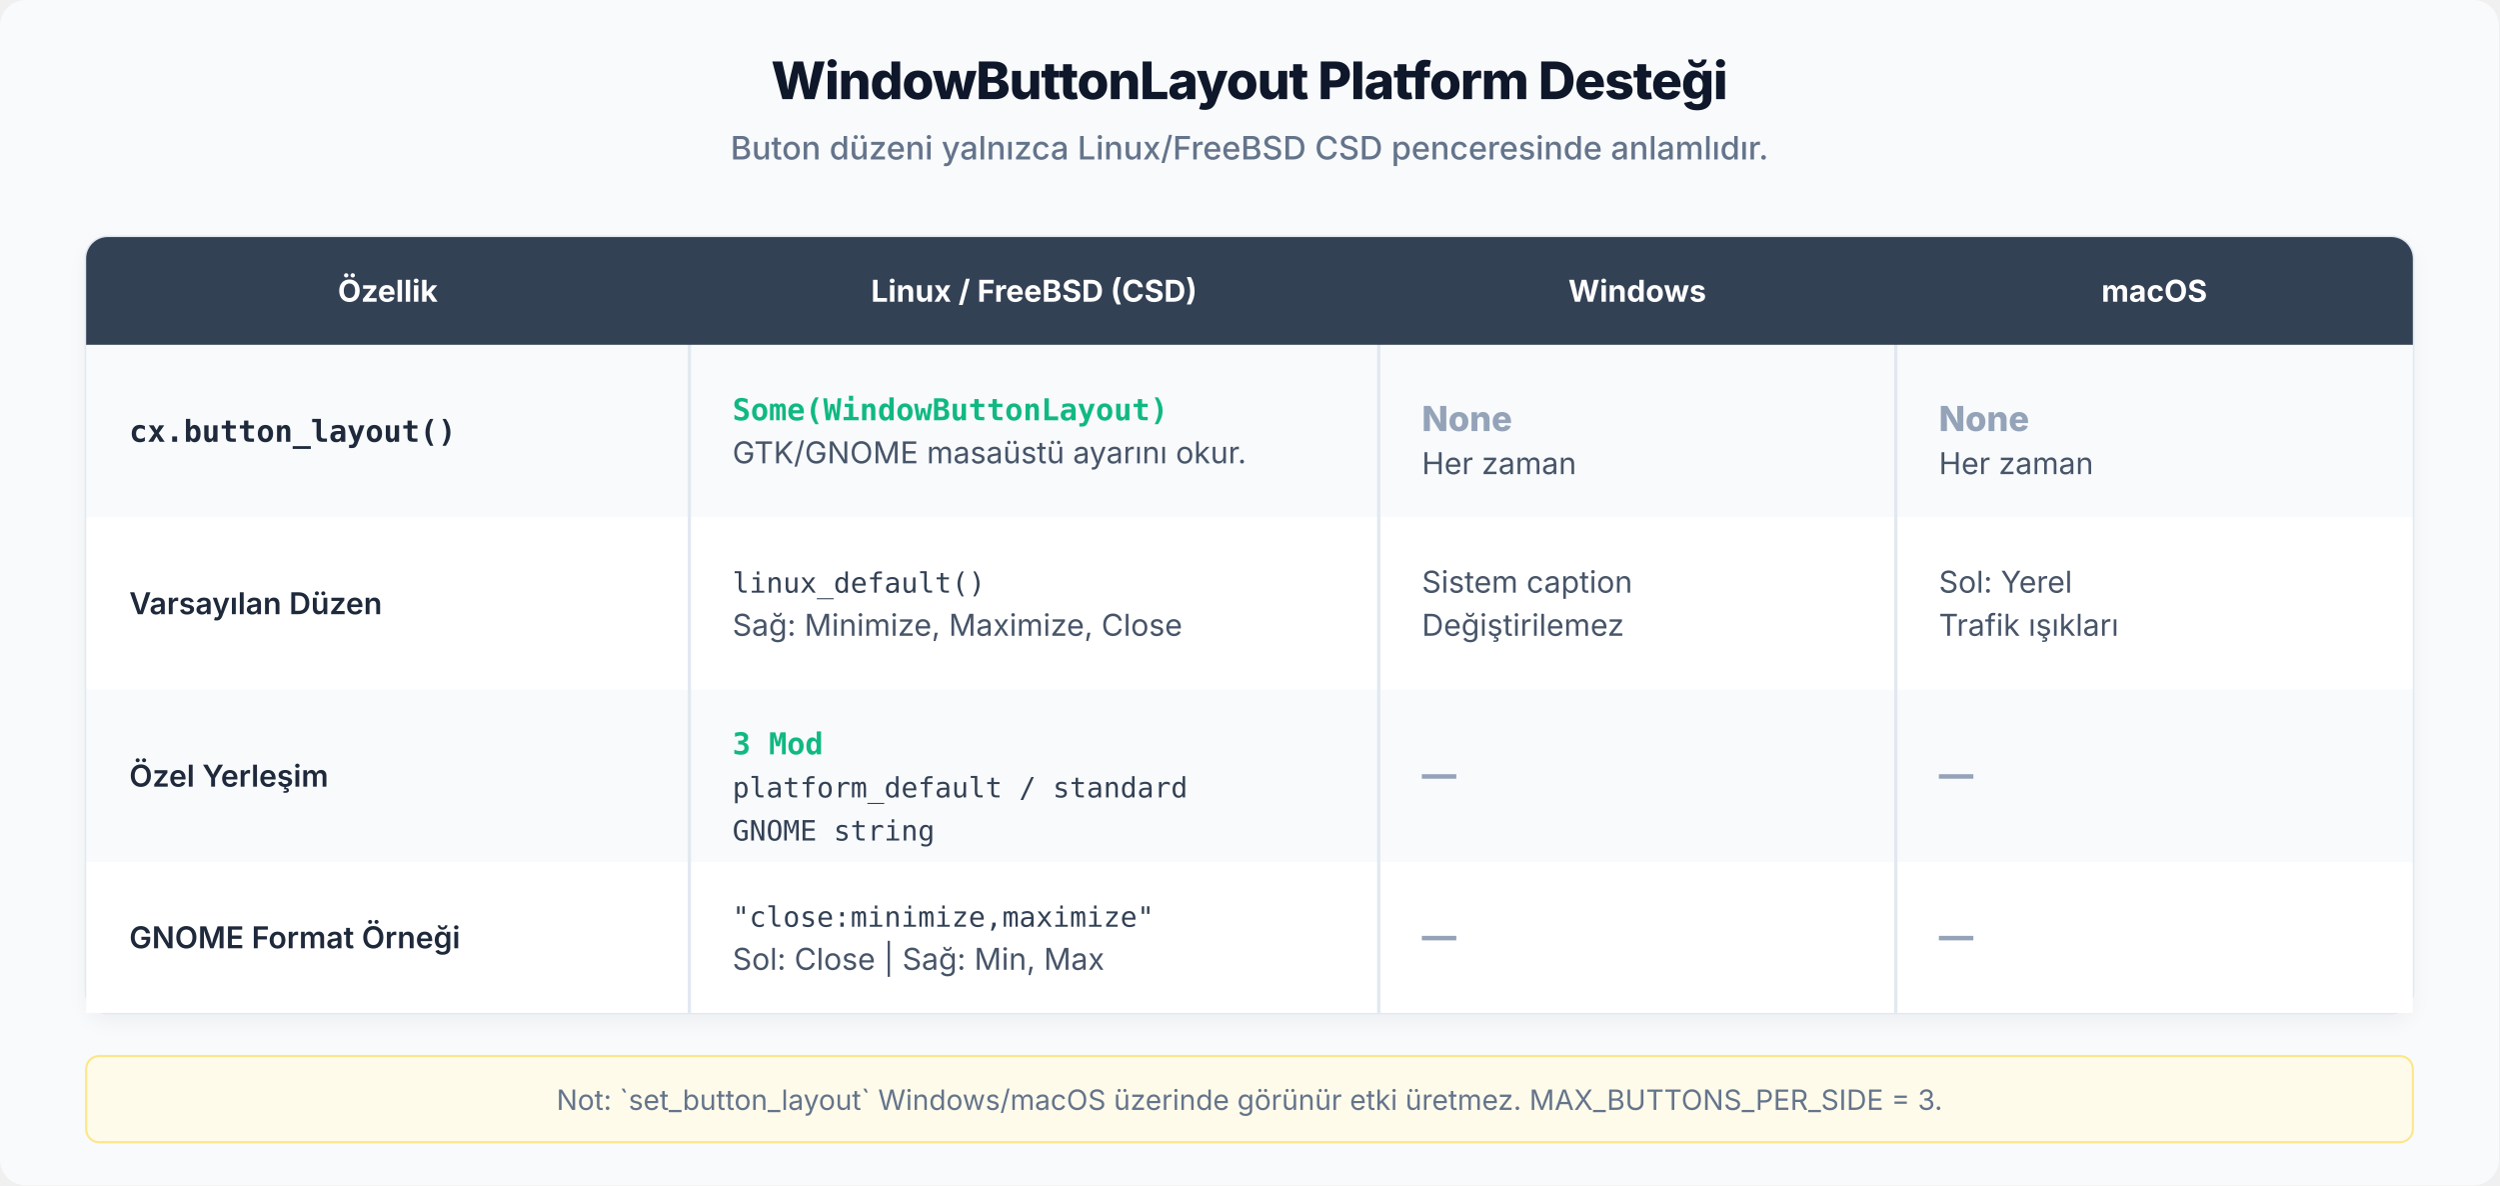
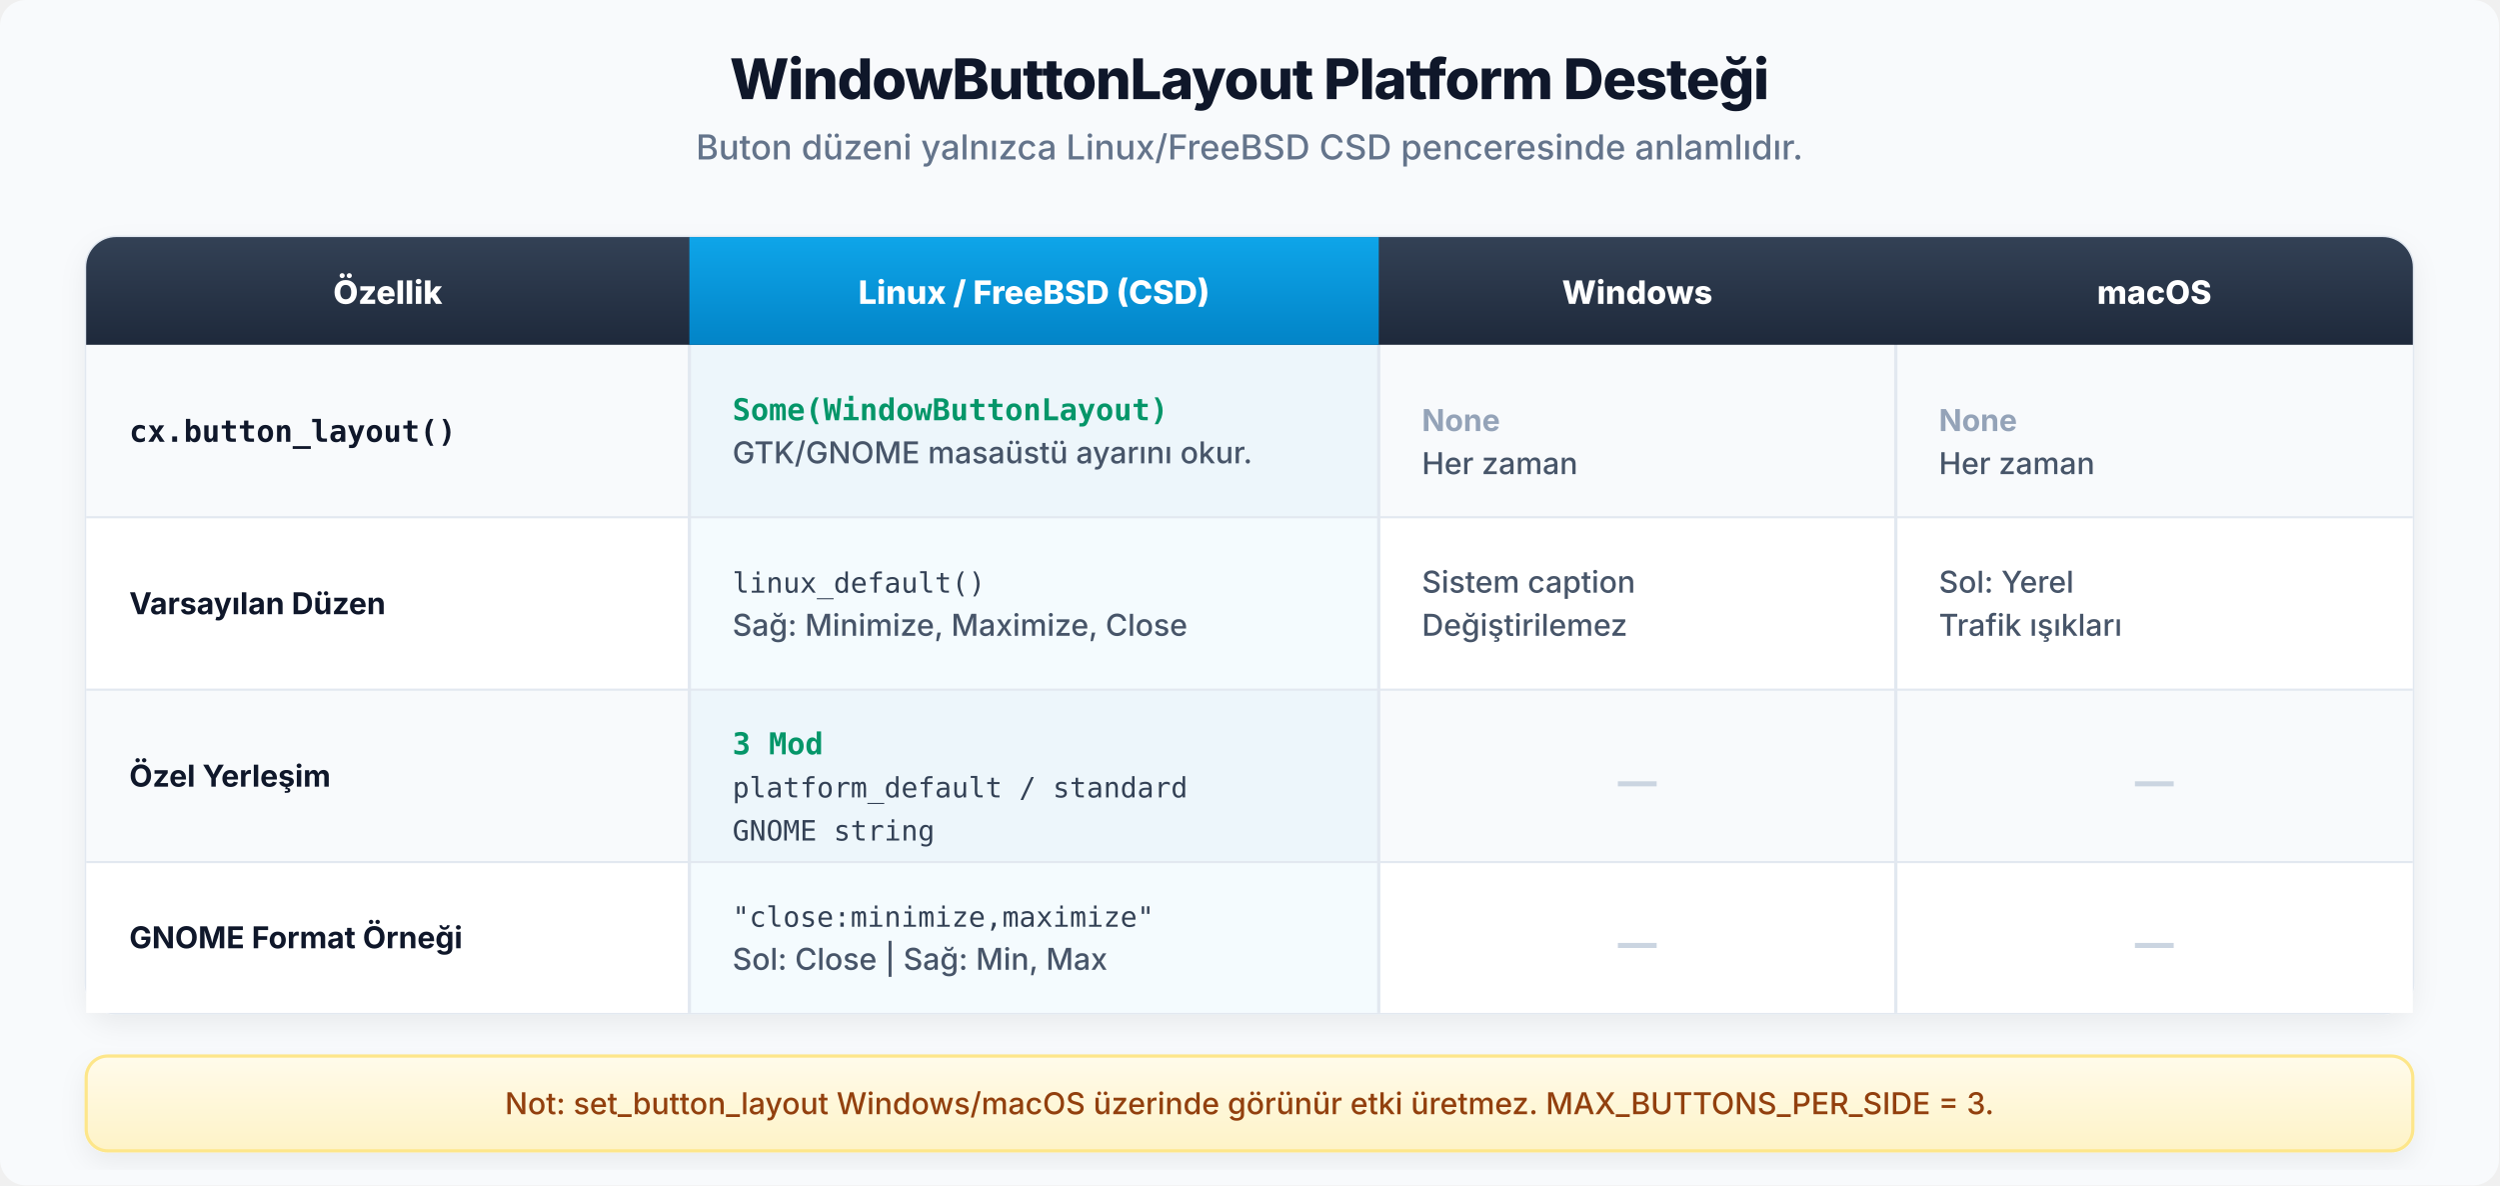
<svg xmlns="http://www.w3.org/2000/svg" viewBox="0 0 1160 550">
  <defs>
-     <filter id="shadow" x="-10%" y="-10%" width="120%" height="120%">
-       <feDropShadow dx="0" dy="4" stdDeviation="4" flood-color="#000" flood-opacity="0.04" />
+     <filter id="shadow" x="-20%" y="-20%" width="140%" height="140%">
+       <feDropShadow dx="0" dy="5" stdDeviation="6" flood-color="#0f172a" flood-opacity="0.06" />
    </filter>
+     <linearGradient id="g-sky" x1="0" y1="0" x2="0" y2="1">
+       <stop offset="0" stop-color="#0ea5e9" />
+       <stop offset="1" stop-color="#0284c7" />
+     </linearGradient>
+     <linearGradient id="g-slate" x1="0" y1="0" x2="0" y2="1">
+       <stop offset="0" stop-color="#334155" />
+       <stop offset="1" stop-color="#1e293b" />
+     </linearGradient>
+     <linearGradient id="g-card" x1="0" y1="0" x2="0" y2="1">
+       <stop offset="0" stop-color="#ffffff" />
+       <stop offset="1" stop-color="#f8fafc" />
+     </linearGradient>
+     <linearGradient id="g-amber" x1="0" y1="0" x2="0" y2="1">
+       <stop offset="0" stop-color="#fffbeb" />
+       <stop offset="1" stop-color="#fef3c7" />
+     </linearGradient>
    <style>
-       .title { font: 800 24px system-ui, -apple-system, sans-serif; fill: #0f172a; letter-spacing: -0.5px; }
-       .subtitle { font: 500 15px system-ui, -apple-system, sans-serif; fill: #64748b; }
-       .hdr { font: 700 14px system-ui, -apple-system, sans-serif; fill: #ffffff; }
-       .feat { font: 14px ui-monospace, SFMono-Regular, Menlo, Consolas, monospace; fill: #1e293b; font-weight: 600; }
-       .cell { font: 14px system-ui, -apple-system, sans-serif; fill: #475569; }
-       .yes { font: 800 14px ui-monospace, SFMono-Regular, monospace; fill: #10b981; }
-       .no { font: 800 16px system-ui, -apple-system, sans-serif; fill: #94a3b8; }
-       .note { font: 13px system-ui, -apple-system, sans-serif; fill: #64748b; }
+       .title { font: 800 26px system-ui, -apple-system, sans-serif; fill: #0f172a; letter-spacing: -0.5px; }
+       .subtitle { font: 500 16px system-ui, -apple-system, sans-serif; fill: #64748b; }
+       .hdr { font: 800 15px system-ui, -apple-system, sans-serif; fill: #ffffff; }
+       .feat { font: 600 14px ui-monospace, SFMono-Regular, Menlo, Consolas, monospace; fill: #0f172a; }
+       .featx { font: 700 14px system-ui, -apple-system, sans-serif; fill: #0f172a; }
+       .cell { font: 500 14px system-ui, -apple-system, sans-serif; fill: #475569; }
+       .yes { font: 800 14px ui-monospace, SFMono-Regular, monospace; fill: #059669; }
+       .na { font: 700 14px system-ui, -apple-system, sans-serif; fill: #94a3b8; }
+       .dash { font: 800 18px system-ui, -apple-system, sans-serif; fill: #cbd5e1; }
+       .note { font: 500 14px system-ui, -apple-system, sans-serif; fill: #92400e; }
      .mono { font: 13px ui-monospace, SFMono-Regular, monospace; fill: #334155; }
    </style>
  </defs>
  <rect width="100%" height="100%" rx="12" fill="#f8fafc" />
  <text x="580" y="46" text-anchor="middle" class="title">WindowButtonLayout Platform Desteği</text>
  <text x="580" y="74" text-anchor="middle" class="subtitle">Buton düzeni yalnızca Linux/FreeBSD CSD penceresinde anlamlıdır.</text>
  <g transform="translate(40, 110)">
-     <rect width="1080" height="360" rx="10" fill="#ffffff" stroke="#e2e8f0" stroke-width="1.5" filter="url(#shadow)" />
+     <rect width="1080" height="360" rx="14" fill="url(#g-card)" stroke="#e2e8f0" stroke-width="1.5" filter="url(#shadow)" />
    <rect x="0" y="50" width="1080" height="80" fill="#f8fafc" />
    <rect x="0" y="130" width="1080" height="80" fill="#ffffff" />
    <rect x="0" y="210" width="1080" height="80" fill="#f8fafc" />
    <rect x="0" y="290" width="1080" height="70" fill="#ffffff" />
+     <rect x="280" y="50" width="320" height="310" fill="#0ea5e9" opacity="0.05" />
    <path d="M 280 0 V 360 M 600 0 V 360 M 840 0 V 360" stroke="#e2e8f0" stroke-width="1.5" />
-     <path d="M 0 10 A 10 10 0 0 1 10 0 H 1070 A 10 10 0 0 1 1080 10 V 50 H 0 Z" fill="#334155" />
-     <text x="140" y="30" text-anchor="middle" class="hdr">Özellik</text>
-     <text x="440" y="30" text-anchor="middle" class="hdr">Linux / FreeBSD (CSD)</text>
-     <text x="720" y="30" text-anchor="middle" class="hdr">Windows</text>
-     <text x="960" y="30" text-anchor="middle" class="hdr">macOS</text>
+     <path d="M 0 130 H 1080 M 0 210 H 1080 M 0 290 H 1080" stroke="#e2e8f0" stroke-width="1" />
+     <path d="M 0 14 A 14 14 0 0 1 14 0 H 1066 A 14 14 0 0 1 1080 14 V 50 H 0 Z" fill="url(#g-slate)" />
+     <rect x="280" y="0" width="320" height="50" fill="url(#g-sky)" />
+     <text x="140" y="31" text-anchor="middle" class="hdr">Özellik</text>
+     <text x="440" y="31" text-anchor="middle" class="hdr">Linux / FreeBSD (CSD)</text>
+     <text x="720" y="31" text-anchor="middle" class="hdr">Windows</text>
+     <text x="960" y="31" text-anchor="middle" class="hdr">macOS</text>
    <text x="20" y="95" class="feat">cx.button_layout()</text>
    <text x="300" y="85" class="yes">Some(WindowButtonLayout)</text>
    <text x="300" y="105" class="cell">GTK/GNOME masaüstü ayarını okur.</text>
-     <text x="620" y="90" class="no">None</text>
+     <text x="620" y="90" class="na">None</text>
    <text x="620" y="110" class="cell">Her zaman</text>
-     <text x="860" y="90" class="no">None</text>
+     <text x="860" y="90" class="na">None</text>
    <text x="860" y="110" class="cell">Her zaman</text>
-     <text x="20" y="175" class="feat" style="font-family: system-ui, -apple-system, sans-serif;">Varsayılan Düzen</text>
+     <text x="20" y="175" class="featx">Varsayılan Düzen</text>
    <text x="300" y="165" class="mono">linux_default()</text>
    <text x="300" y="185" class="cell">Sağ: Minimize, Maximize, Close</text>
    <text x="620" y="165" class="cell">Sistem caption</text>
    <text x="620" y="185" class="cell">Değiştirilemez</text>
    <text x="860" y="165" class="cell">Sol: Yerel</text>
    <text x="860" y="185" class="cell">Trafik ışıkları</text>
-     <text x="20" y="255" class="feat" style="font-family: system-ui, -apple-system, sans-serif;">Özel Yerleşim</text>
+     <text x="20" y="255" class="featx">Özel Yerleşim</text>
    <text x="300" y="240" class="yes">3 Mod</text>
    <text x="300" y="260" class="mono">platform_default / standard</text>
    <text x="300" y="280" class="mono">GNOME string</text>
-     <text x="620" y="255" class="no">—</text>
-     <text x="860" y="255" class="no">—</text>
-     <text x="20" y="330" class="feat" style="font-family: system-ui, -apple-system, sans-serif;">GNOME Format Örneği</text>
+     <text x="720" y="259" text-anchor="middle" class="dash">—</text>
+     <text x="960" y="259" text-anchor="middle" class="dash">—</text>
+     <text x="20" y="330" class="featx">GNOME Format Örneği</text>
    <text x="300" y="320" class="mono">"close:minimize,maximize"</text>
    <text x="300" y="340" class="cell">Sol: Close | Sağ: Min, Max</text>
-     <text x="620" y="330" class="no">—</text>
-     <text x="860" y="330" class="no">—</text>
+     <text x="720" y="334" text-anchor="middle" class="dash">—</text>
+     <text x="960" y="334" text-anchor="middle" class="dash">—</text>
  </g>
-   <rect x="40" y="490" width="1080" height="40" rx="6" fill="#fffbeb" stroke="#fde68a" />
-   <text x="580" y="515" text-anchor="middle" class="note">Not: `set_button_layout` Windows/macOS üzerinde görünür etki üretmez. MAX_BUTTONS_PER_SIDE = 3.</text>
+   <rect x="40" y="490" width="1080" height="44" rx="10" fill="url(#g-amber)" stroke="#fde68a" stroke-width="1.5" filter="url(#shadow)" />
+   <text x="580" y="517" text-anchor="middle" class="note">Not: set_button_layout Windows/macOS üzerinde görünür etki üretmez. MAX_BUTTONS_PER_SIDE = 3.</text>
</svg>
